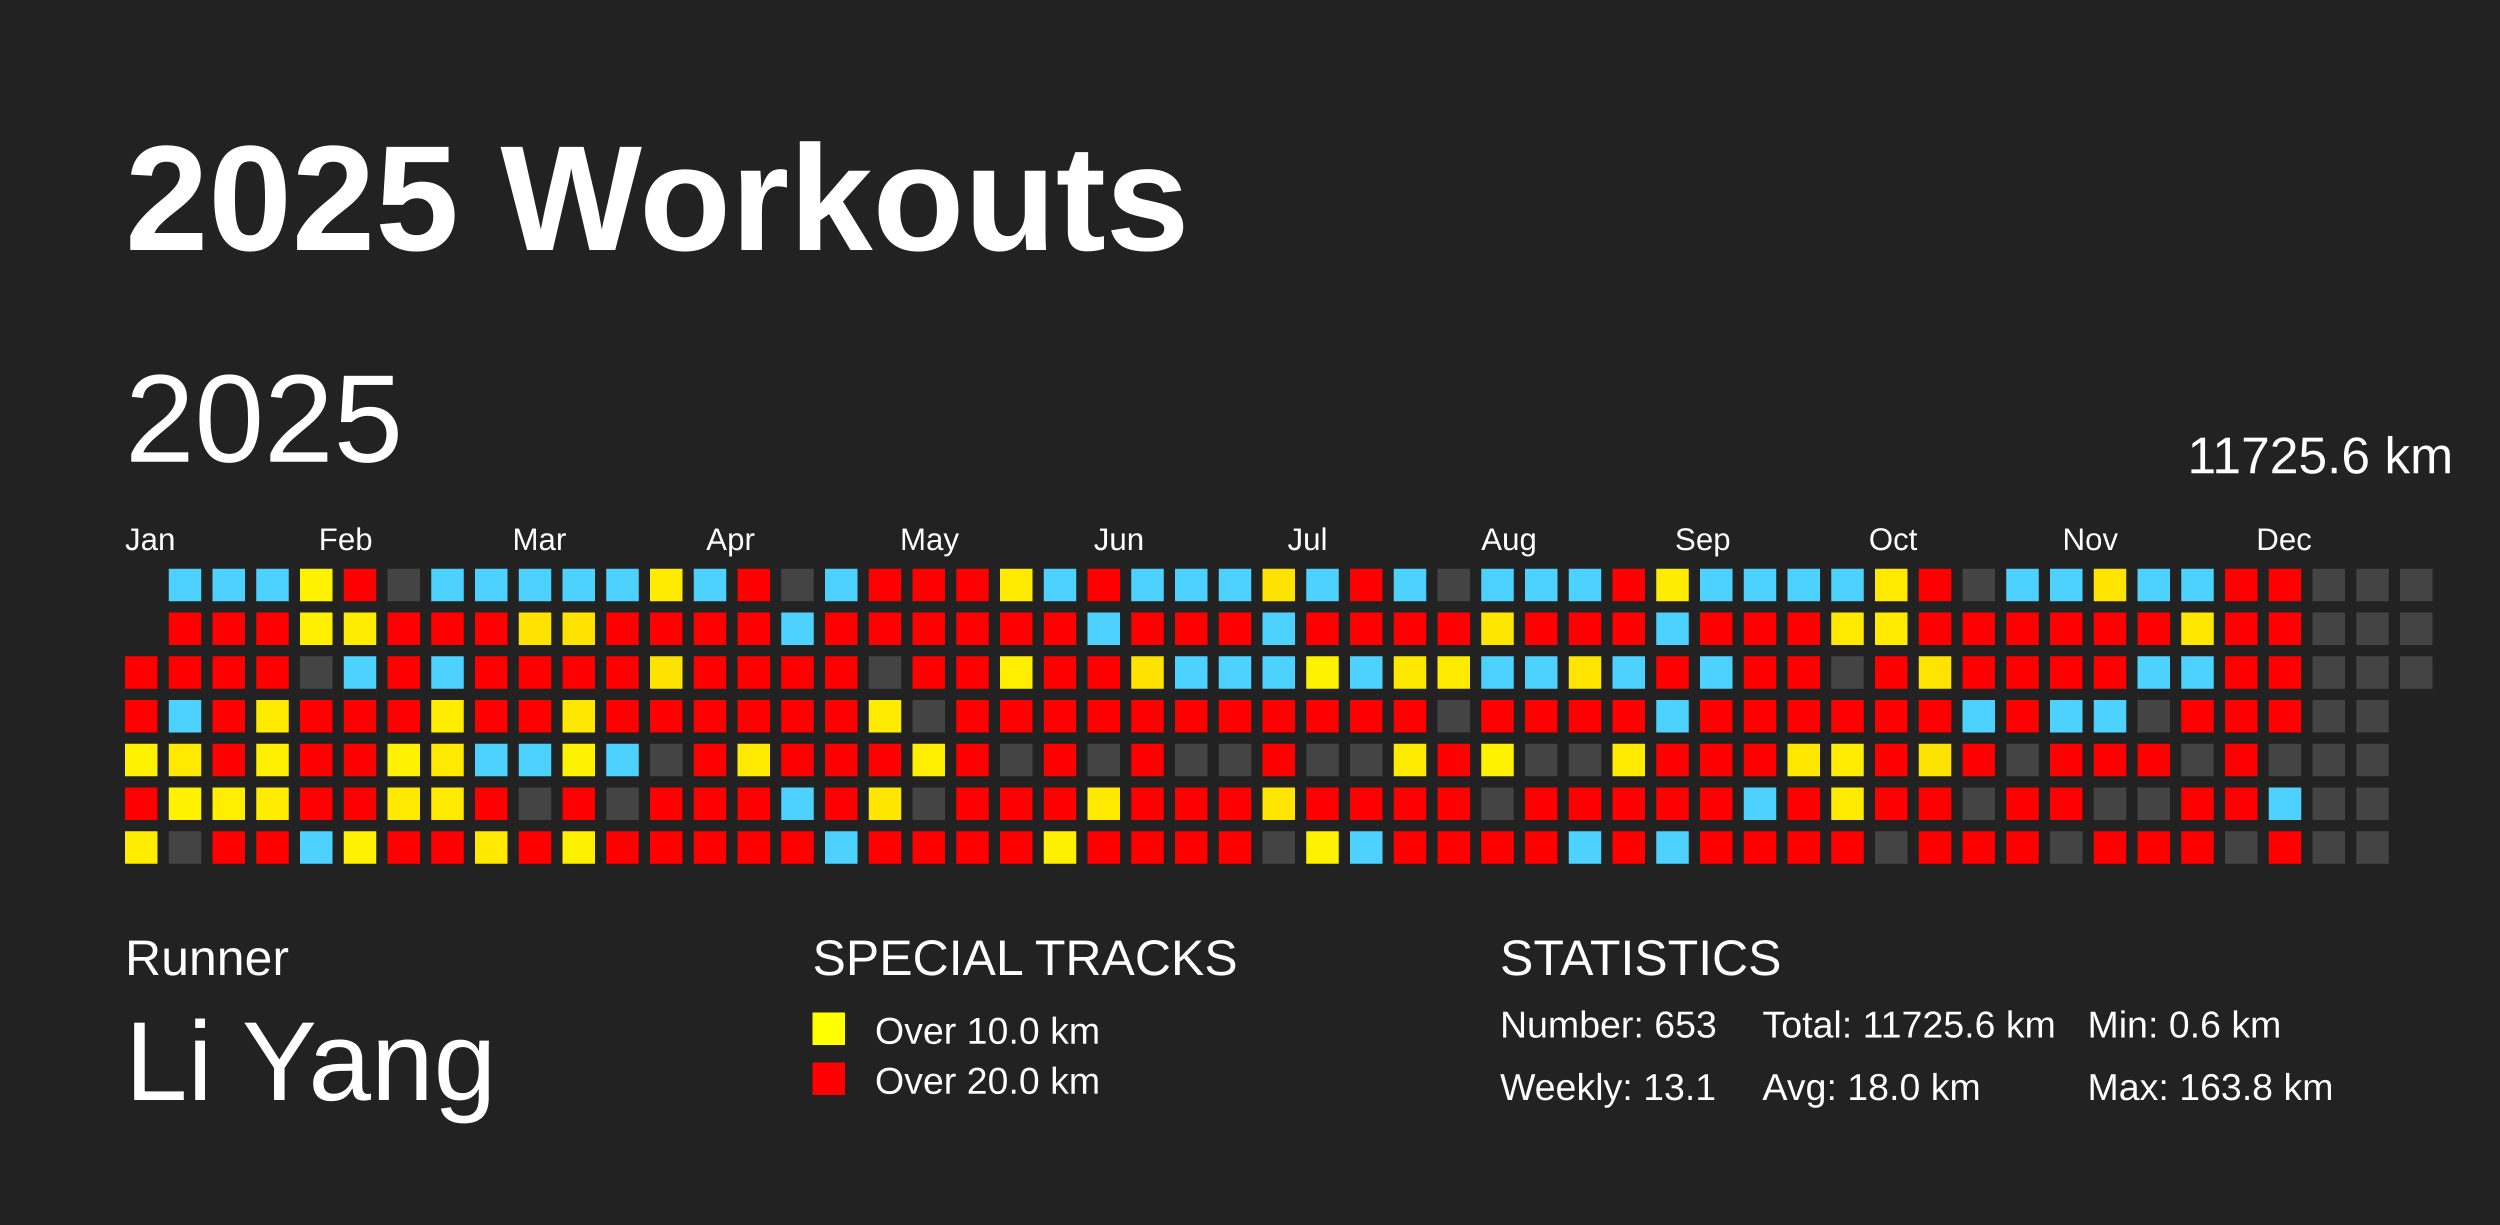
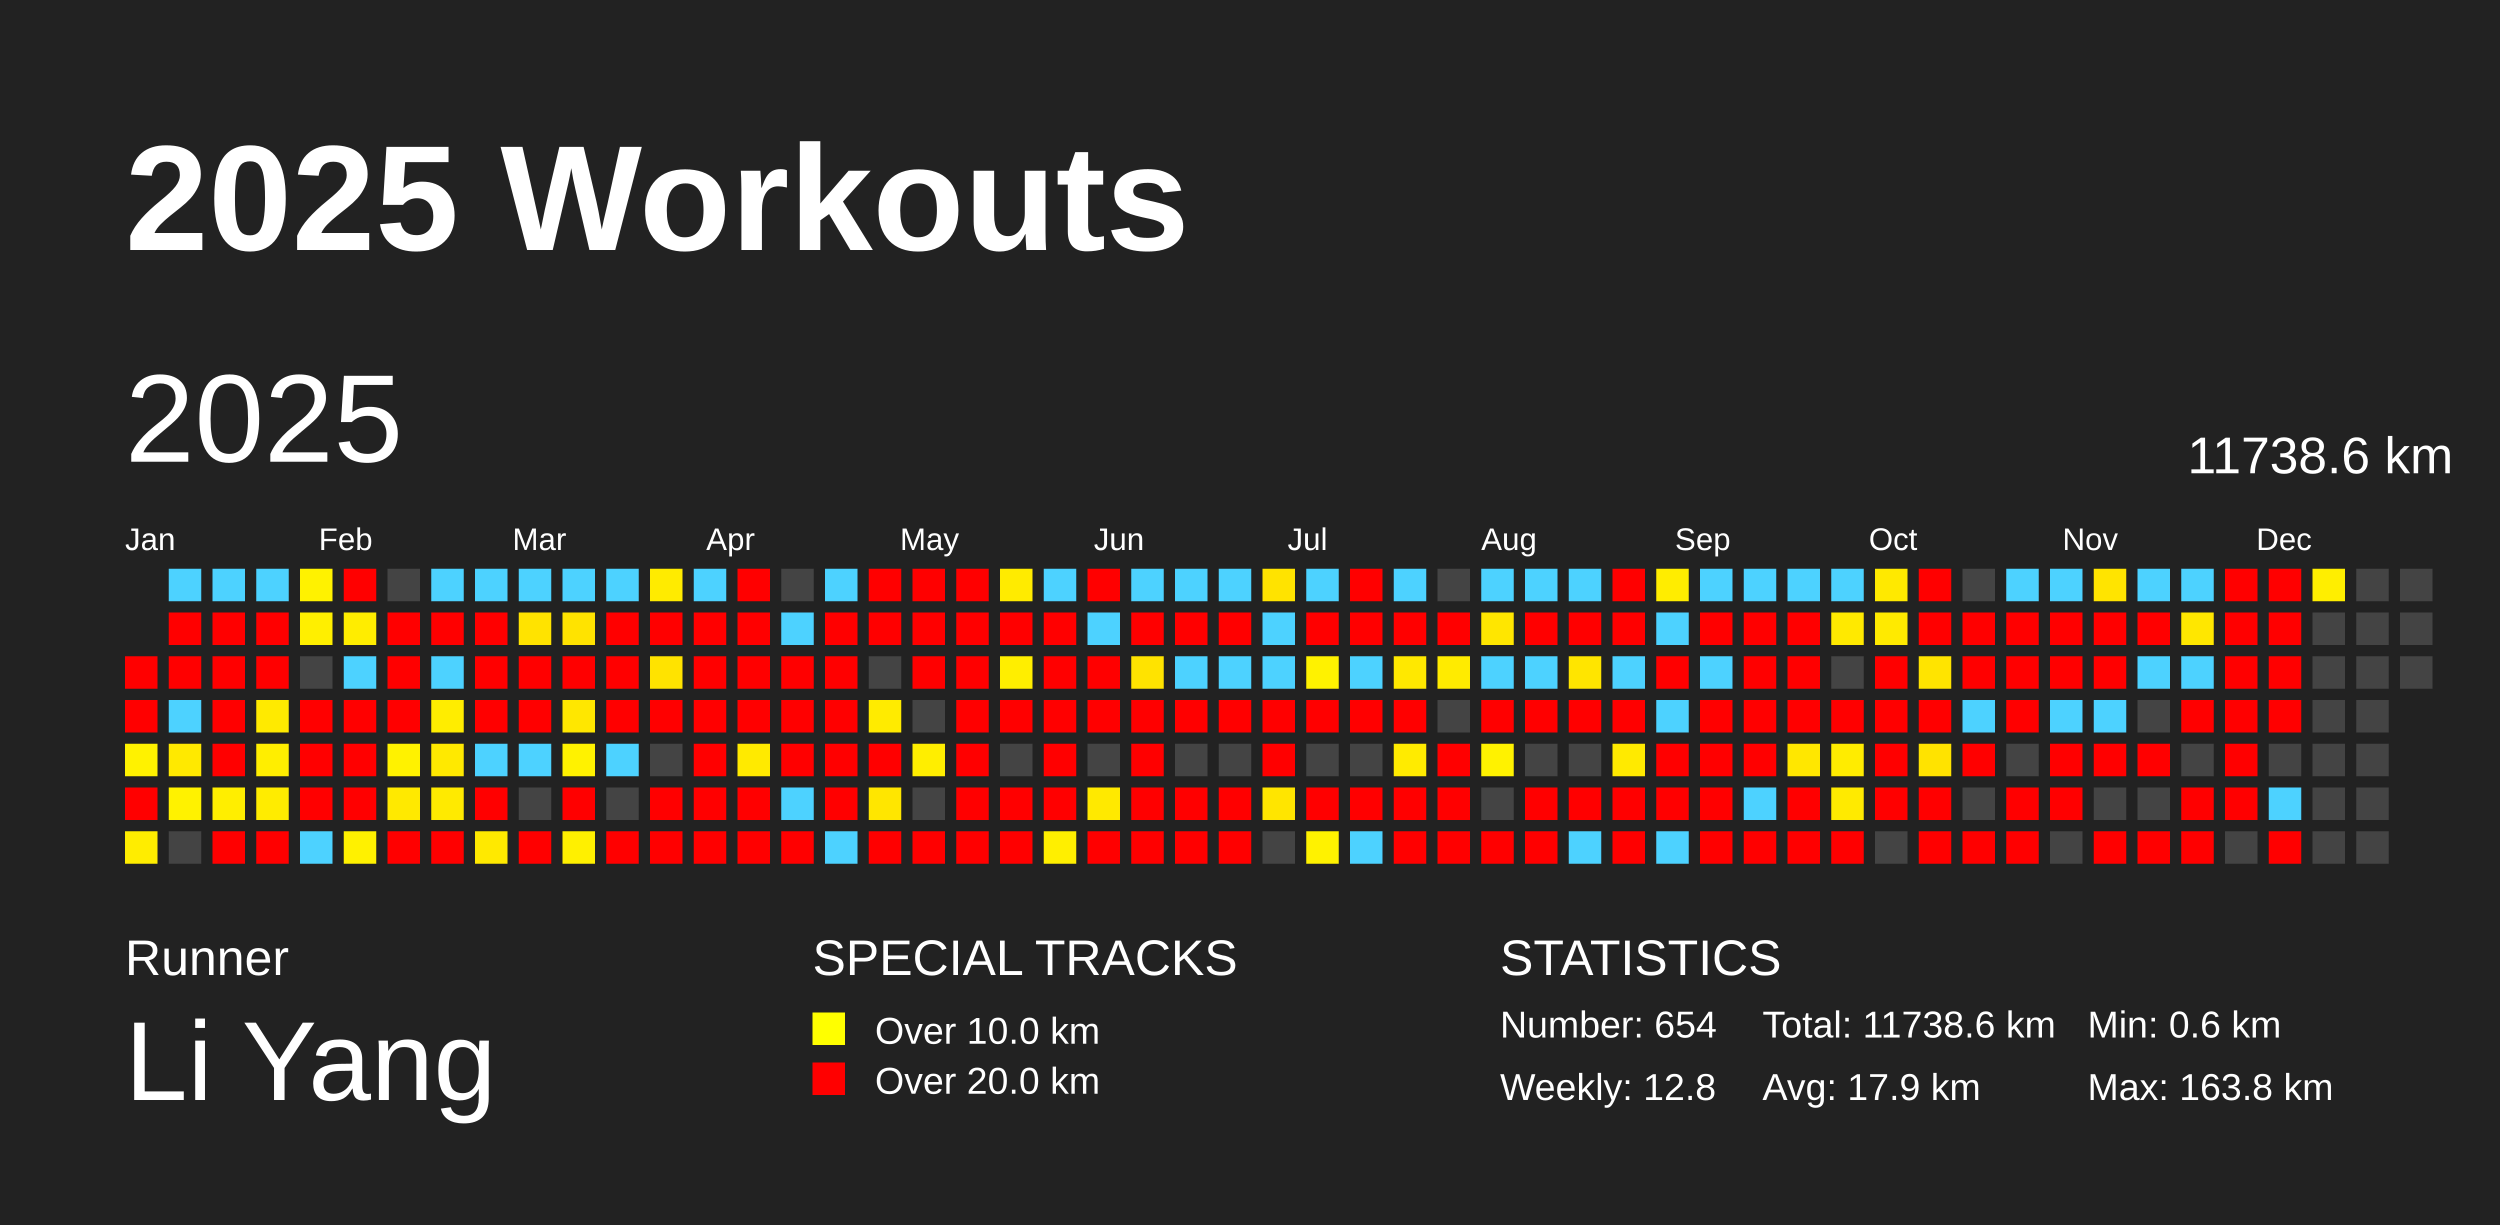
<svg xmlns="http://www.w3.org/2000/svg" baseProfile="full" height="98mm" version="1.1" viewBox="0,0,200,98" width="200mm">
  <defs />
  <rect fill="#222222" height="98" width="200" x="0" y="0" />
  <text fill="#FFFFFF" style="font-size:12px; font-family:Arial; font-weight:bold;" x="10" y="20">2025 Workouts</text>
  <text fill="#FFFFFF" style="font-size:4px; font-family:Arial" x="10" y="78">Runner</text>
  <text fill="#FFFFFF" style="font-size:9px; font-family:Arial" x="10" y="88">Li Yang</text>
  <text fill="#FFFFFF" style="font-size:4px; font-family:Arial" x="65" y="78">SPECIAL TRACKS</text>
  <rect fill="yellow" height="2.6" width="2.6" x="65" y="81" />
  <text fill="#FFFFFF" style="font-size:3px; font-family:Arial" x="70" y="83.5">Over 10.0 km</text>
  <rect fill="red" height="2.6" width="2.6" x="65" y="85" />
  <text fill="#FFFFFF" style="font-size:3px; font-family:Arial" x="70" y="87.5">Over 20.0 km</text>
  <text fill="#FFFFFF" style="font-size:4px; font-family:Arial" x="120" y="78">STATISTICS</text>
-   <text fill="#FFFFFF" style="font-size:3px; font-family:Arial" x="120" y="83">Number: 653</text>
-   <text fill="#FFFFFF" style="font-size:3px; font-family:Arial" x="120" y="88">Weekly: 13.1</text>
-   <text fill="#FFFFFF" style="font-size:3px; font-family:Arial" x="141" y="83">Total: 11725.6 km</text>
-   <text fill="#FFFFFF" style="font-size:3px; font-family:Arial" x="141" y="88">Avg: 18.0 km</text>
+   <text fill="#FFFFFF" style="font-size:3px; font-family:Arial" x="120" y="83">Number: 654</text>
+   <text fill="#FFFFFF" style="font-size:3px; font-family:Arial" x="120" y="88">Weekly: 12.8</text>
+   <text fill="#FFFFFF" style="font-size:3px; font-family:Arial" x="141" y="83">Total: 11738.6 km</text>
+   <text fill="#FFFFFF" style="font-size:3px; font-family:Arial" x="141" y="88">Avg: 17.9 km</text>
  <text fill="#FFFFFF" style="font-size:3px; font-family:Arial" x="167" y="83">Min: 0.6 km</text>
  <text fill="#FFFFFF" style="font-size:3px; font-family:Arial" x="167" y="88">Max: 163.8 km</text>
  <text dominant-baseline="hanging" fill="#FFFFFF" style="font-size:10.0px; font-family:Arial;" x="10" y="30">2025</text>
-   <text dominant-baseline="hanging" fill="#FFFFFF" style="font-size:4.125px; font-family:Arial;" x="175" y="35">11725.6 km</text>
+   <text dominant-baseline="hanging" fill="#FFFFFF" style="font-size:4.125px; font-family:Arial;" x="175" y="35">11738.6 km</text>
  <text fill="#FFFFFF" style="font-size:2.5px; font-family:Arial" x="10.0" y="44">Jan</text>
  <text fill="#FFFFFF" style="font-size:2.5px; font-family:Arial" x="25.5" y="44">Feb</text>
  <text fill="#FFFFFF" style="font-size:2.5px; font-family:Arial" x="41.0" y="44">Mar</text>
  <text fill="#FFFFFF" style="font-size:2.5px; font-family:Arial" x="56.5" y="44">Apr</text>
  <text fill="#FFFFFF" style="font-size:2.5px; font-family:Arial" x="72.0" y="44">May</text>
  <text fill="#FFFFFF" style="font-size:2.5px; font-family:Arial" x="87.5" y="44">Jun</text>
  <text fill="#FFFFFF" style="font-size:2.5px; font-family:Arial" x="103.0" y="44">Jul</text>
  <text fill="#FFFFFF" style="font-size:2.5px; font-family:Arial" x="118.5" y="44">Aug</text>
  <text fill="#FFFFFF" style="font-size:2.5px; font-family:Arial" x="134.0" y="44">Sep</text>
  <text fill="#FFFFFF" style="font-size:2.5px; font-family:Arial" x="149.5" y="44">Oct</text>
  <text fill="#FFFFFF" style="font-size:2.5px; font-family:Arial" x="165.0" y="44">Nov</text>
  <text fill="#FFFFFF" style="font-size:2.5px; font-family:Arial" x="180.5" y="44">Dec</text>
  <rect fill="red" height="2.6" width="2.6" x="10.0" y="52.5" />
  <rect fill="red" height="2.6" width="2.6" x="10.0" y="56.0" />
  <rect fill="#fff200" height="2.6" width="2.6" x="10.0" y="59.5" />
  <rect fill="red" height="2.6" width="2.6" x="10.0" y="63.0" />
  <rect fill="#ffed00" height="2.6" width="2.6" x="10.0" y="66.5" />
  <rect fill="#4dd2ff" height="2.6" width="2.6" x="13.5" y="45.5" />
  <rect fill="red" height="2.6" width="2.6" x="13.5" y="49.0" />
  <rect fill="red" height="2.6" width="2.6" x="13.5" y="52.5" />
  <rect fill="#4dd2ff" height="2.6" width="2.6" x="13.5" y="56.0" />
  <rect fill="#ffe900" height="2.6" width="2.6" x="13.5" y="59.5" />
  <rect fill="#fff200" height="2.6" width="2.6" x="13.5" y="63.0" />
  <rect fill="#444444" height="2.6" width="2.6" x="13.5" y="66.5" />
  <rect fill="#4dd2ff" height="2.6" width="2.6" x="17.0" y="45.5" />
  <rect fill="red" height="2.6" width="2.6" x="17.0" y="49.0" />
  <rect fill="red" height="2.6" width="2.6" x="17.0" y="52.5" />
  <rect fill="red" height="2.6" width="2.6" x="17.0" y="56.0" />
  <rect fill="red" height="2.6" width="2.6" x="17.0" y="59.5" />
  <rect fill="#ffee00" height="2.6" width="2.6" x="17.0" y="63.0" />
  <rect fill="red" height="2.6" width="2.6" x="17.0" y="66.5" />
  <rect fill="#4dd2ff" height="2.6" width="2.6" x="20.5" y="45.5" />
  <rect fill="red" height="2.6" width="2.6" x="20.5" y="49.0" />
  <rect fill="red" height="2.6" width="2.6" x="20.5" y="52.5" />
  <rect fill="#ffea00" height="2.6" width="2.6" x="20.5" y="56.0" />
  <rect fill="#ffee00" height="2.6" width="2.6" x="20.5" y="59.5" />
  <rect fill="#ffec00" height="2.6" width="2.6" x="20.5" y="63.0" />
  <rect fill="red" height="2.6" width="2.6" x="20.5" y="66.5" />
  <rect fill="#fff200" height="2.6" width="2.6" x="24.0" y="45.5" />
  <rect fill="#ffef00" height="2.6" width="2.6" x="24.0" y="49.0" />
  <rect fill="#444444" height="2.6" width="2.6" x="24.0" y="52.5" />
  <rect fill="red" height="2.6" width="2.6" x="24.0" y="56.0" />
  <rect fill="red" height="2.6" width="2.6" x="24.0" y="59.5" />
  <rect fill="red" height="2.6" width="2.6" x="24.0" y="63.0" />
  <rect fill="#4dd2ff" height="2.6" width="2.6" x="24.0" y="66.5" />
  <rect fill="red" height="2.6" width="2.6" x="27.5" y="45.5" />
  <rect fill="#ffed00" height="2.6" width="2.6" x="27.5" y="49.0" />
  <rect fill="#4dd2ff" height="2.6" width="2.6" x="27.5" y="52.5" />
  <rect fill="red" height="2.6" width="2.6" x="27.5" y="56.0" />
  <rect fill="red" height="2.6" width="2.6" x="27.5" y="59.5" />
  <rect fill="red" height="2.6" width="2.6" x="27.5" y="63.0" />
  <rect fill="#fff100" height="2.6" width="2.6" x="27.5" y="66.5" />
  <rect fill="#444444" height="2.6" width="2.6" x="31.0" y="45.5" />
  <rect fill="red" height="2.6" width="2.6" x="31.0" y="49.0" />
  <rect fill="red" height="2.6" width="2.6" x="31.0" y="52.5" />
  <rect fill="red" height="2.6" width="2.6" x="31.0" y="56.0" />
  <rect fill="#fff200" height="2.6" width="2.6" x="31.0" y="59.5" />
  <rect fill="#ffe900" height="2.6" width="2.6" x="31.0" y="63.0" />
  <rect fill="red" height="2.6" width="2.6" x="31.0" y="66.5" />
  <rect fill="#4dd2ff" height="2.6" width="2.6" x="34.5" y="45.5" />
  <rect fill="red" height="2.6" width="2.6" x="34.5" y="49.0" />
  <rect fill="#4dd2ff" height="2.6" width="2.6" x="34.5" y="52.5" />
  <rect fill="#ffed00" height="2.6" width="2.6" x="34.5" y="56.0" />
  <rect fill="#ffe900" height="2.6" width="2.6" x="34.5" y="59.5" />
  <rect fill="#ffea00" height="2.6" width="2.6" x="34.5" y="63.0" />
  <rect fill="red" height="2.6" width="2.6" x="34.5" y="66.5" />
  <rect fill="#4dd2ff" height="2.6" width="2.6" x="38.0" y="45.5" />
  <rect fill="red" height="2.6" width="2.6" x="38.0" y="49.0" />
  <rect fill="red" height="2.6" width="2.6" x="38.0" y="52.5" />
  <rect fill="red" height="2.6" width="2.6" x="38.0" y="56.0" />
  <rect fill="#4dd2ff" height="2.6" width="2.6" x="38.0" y="59.5" />
  <rect fill="red" height="2.6" width="2.6" x="38.0" y="63.0" />
  <rect fill="#ffe900" height="2.6" width="2.6" x="38.0" y="66.5" />
  <rect fill="#4dd2ff" height="2.6" width="2.6" x="41.5" y="45.5" />
  <rect fill="#ffe300" height="2.6" width="2.6" x="41.5" y="49.0" />
  <rect fill="red" height="2.6" width="2.6" x="41.5" y="52.5" />
  <rect fill="red" height="2.6" width="2.6" x="41.5" y="56.0" />
  <rect fill="#4dd2ff" height="2.6" width="2.6" x="41.5" y="59.5" />
  <rect fill="#444444" height="2.6" width="2.6" x="41.5" y="63.0" />
  <rect fill="red" height="2.6" width="2.6" x="41.5" y="66.5" />
  <rect fill="#4dd2ff" height="2.6" width="2.6" x="45.0" y="45.5" />
  <rect fill="#ffe300" height="2.6" width="2.6" x="45.0" y="49.0" />
  <rect fill="red" height="2.6" width="2.6" x="45.0" y="52.5" />
  <rect fill="#ffe700" height="2.6" width="2.6" x="45.0" y="56.0" />
  <rect fill="#fff200" height="2.6" width="2.6" x="45.0" y="59.5" />
  <rect fill="red" height="2.6" width="2.6" x="45.0" y="63.0" />
  <rect fill="#fff000" height="2.6" width="2.6" x="45.0" y="66.5" />
  <rect fill="#4dd2ff" height="2.6" width="2.6" x="48.5" y="45.5" />
  <rect fill="red" height="2.6" width="2.6" x="48.5" y="49.0" />
  <rect fill="red" height="2.6" width="2.6" x="48.5" y="52.5" />
  <rect fill="red" height="2.6" width="2.6" x="48.5" y="56.0" />
  <rect fill="#4dd2ff" height="2.6" width="2.6" x="48.5" y="59.5" />
  <rect fill="#444444" height="2.6" width="2.6" x="48.5" y="63.0" />
  <rect fill="red" height="2.6" width="2.6" x="48.5" y="66.5" />
  <rect fill="#ffeb00" height="2.6" width="2.6" x="52.0" y="45.5" />
  <rect fill="red" height="2.6" width="2.6" x="52.0" y="49.0" />
  <rect fill="#ffe300" height="2.6" width="2.6" x="52.0" y="52.5" />
  <rect fill="red" height="2.6" width="2.6" x="52.0" y="56.0" />
  <rect fill="#444444" height="2.6" width="2.6" x="52.0" y="59.5" />
  <rect fill="red" height="2.6" width="2.6" x="52.0" y="63.0" />
  <rect fill="red" height="2.6" width="2.6" x="52.0" y="66.5" />
  <rect fill="#4dd2ff" height="2.6" width="2.6" x="55.5" y="45.5" />
  <rect fill="red" height="2.6" width="2.6" x="55.5" y="49.0" />
  <rect fill="red" height="2.6" width="2.6" x="55.5" y="52.5" />
  <rect fill="red" height="2.6" width="2.6" x="55.5" y="56.0" />
  <rect fill="red" height="2.6" width="2.6" x="55.5" y="59.5" />
  <rect fill="red" height="2.6" width="2.6" x="55.5" y="63.0" />
  <rect fill="red" height="2.6" width="2.6" x="55.5" y="66.5" />
  <rect fill="red" height="2.6" width="2.6" x="59.0" y="45.5" />
  <rect fill="red" height="2.6" width="2.6" x="59.0" y="49.0" />
  <rect fill="red" height="2.6" width="2.6" x="59.0" y="52.5" />
  <rect fill="red" height="2.6" width="2.6" x="59.0" y="56.0" />
  <rect fill="#ffea00" height="2.6" width="2.6" x="59.0" y="59.5" />
  <rect fill="red" height="2.6" width="2.6" x="59.0" y="63.0" />
  <rect fill="red" height="2.6" width="2.6" x="59.0" y="66.5" />
  <rect fill="#444444" height="2.6" width="2.6" x="62.5" y="45.5" />
  <rect fill="#4dd2ff" height="2.6" width="2.6" x="62.5" y="49.0" />
  <rect fill="red" height="2.6" width="2.6" x="62.5" y="52.5" />
  <rect fill="red" height="2.6" width="2.6" x="62.5" y="56.0" />
  <rect fill="red" height="2.6" width="2.6" x="62.5" y="59.5" />
  <rect fill="#4dd2ff" height="2.6" width="2.6" x="62.5" y="63.0" />
  <rect fill="red" height="2.6" width="2.6" x="62.5" y="66.5" />
  <rect fill="#4dd2ff" height="2.6" width="2.6" x="66.0" y="45.5" />
  <rect fill="red" height="2.6" width="2.6" x="66.0" y="49.0" />
  <rect fill="red" height="2.6" width="2.6" x="66.0" y="52.5" />
  <rect fill="red" height="2.6" width="2.6" x="66.0" y="56.0" />
  <rect fill="red" height="2.6" width="2.6" x="66.0" y="59.5" />
  <rect fill="red" height="2.6" width="2.6" x="66.0" y="63.0" />
  <rect fill="#4dd2ff" height="2.6" width="2.6" x="66.0" y="66.5" />
  <rect fill="red" height="2.6" width="2.6" x="69.5" y="45.5" />
  <rect fill="red" height="2.6" width="2.6" x="69.5" y="49.0" />
  <rect fill="#444444" height="2.6" width="2.6" x="69.5" y="52.5" />
  <rect fill="#ffeb00" height="2.6" width="2.6" x="69.5" y="56.0" />
  <rect fill="red" height="2.6" width="2.6" x="69.5" y="59.5" />
  <rect fill="#ffe600" height="2.6" width="2.6" x="69.5" y="63.0" />
  <rect fill="red" height="2.6" width="2.6" x="69.5" y="66.5" />
  <rect fill="red" height="2.6" width="2.6" x="73.0" y="45.5" />
  <rect fill="red" height="2.6" width="2.6" x="73.0" y="49.0" />
  <rect fill="red" height="2.6" width="2.6" x="73.0" y="52.5" />
  <rect fill="#444444" height="2.6" width="2.6" x="73.0" y="56.0" />
  <rect fill="#ffee00" height="2.6" width="2.6" x="73.0" y="59.5" />
  <rect fill="#444444" height="2.6" width="2.6" x="73.0" y="63.0" />
  <rect fill="red" height="2.6" width="2.6" x="73.0" y="66.5" />
  <rect fill="red" height="2.6" width="2.6" x="76.5" y="45.5" />
  <rect fill="red" height="2.6" width="2.6" x="76.5" y="49.0" />
  <rect fill="red" height="2.6" width="2.6" x="76.5" y="52.5" />
  <rect fill="red" height="2.6" width="2.6" x="76.5" y="56.0" />
  <rect fill="red" height="2.6" width="2.6" x="76.5" y="59.5" />
  <rect fill="red" height="2.6" width="2.6" x="76.5" y="63.0" />
  <rect fill="red" height="2.6" width="2.6" x="76.5" y="66.5" />
  <rect fill="#ffeb00" height="2.6" width="2.6" x="80.0" y="45.5" />
  <rect fill="red" height="2.6" width="2.6" x="80.0" y="49.0" />
  <rect fill="#ffee00" height="2.6" width="2.6" x="80.0" y="52.5" />
  <rect fill="red" height="2.6" width="2.6" x="80.0" y="56.0" />
  <rect fill="#444444" height="2.6" width="2.6" x="80.0" y="59.5" />
  <rect fill="red" height="2.6" width="2.6" x="80.0" y="63.0" />
  <rect fill="red" height="2.6" width="2.6" x="80.0" y="66.5" />
  <rect fill="#4dd2ff" height="2.6" width="2.6" x="83.5" y="45.5" />
  <rect fill="red" height="2.6" width="2.6" x="83.5" y="49.0" />
  <rect fill="red" height="2.6" width="2.6" x="83.5" y="52.5" />
  <rect fill="red" height="2.6" width="2.6" x="83.5" y="56.0" />
  <rect fill="red" height="2.6" width="2.6" x="83.5" y="59.5" />
  <rect fill="red" height="2.6" width="2.6" x="83.5" y="63.0" />
  <rect fill="#ffef00" height="2.6" width="2.6" x="83.5" y="66.5" />
  <rect fill="red" height="2.6" width="2.6" x="87.0" y="45.5" />
  <rect fill="#4dd2ff" height="2.6" width="2.6" x="87.0" y="49.0" />
  <rect fill="red" height="2.6" width="2.6" x="87.0" y="52.5" />
  <rect fill="red" height="2.6" width="2.6" x="87.0" y="56.0" />
  <rect fill="#444444" height="2.6" width="2.6" x="87.0" y="59.5" />
  <rect fill="#ffe900" height="2.6" width="2.6" x="87.0" y="63.0" />
  <rect fill="red" height="2.6" width="2.6" x="87.0" y="66.5" />
  <rect fill="#4dd2ff" height="2.6" width="2.6" x="90.5" y="45.5" />
  <rect fill="red" height="2.6" width="2.6" x="90.5" y="49.0" />
  <rect fill="#ffe300" height="2.6" width="2.6" x="90.5" y="52.5" />
  <rect fill="red" height="2.6" width="2.6" x="90.5" y="56.0" />
  <rect fill="red" height="2.6" width="2.6" x="90.5" y="59.5" />
  <rect fill="red" height="2.6" width="2.6" x="90.5" y="63.0" />
  <rect fill="red" height="2.6" width="2.6" x="90.5" y="66.5" />
  <rect fill="#4dd2ff" height="2.6" width="2.6" x="94.0" y="45.5" />
  <rect fill="red" height="2.6" width="2.6" x="94.0" y="49.0" />
  <rect fill="#4dd2ff" height="2.6" width="2.6" x="94.0" y="52.5" />
  <rect fill="red" height="2.6" width="2.6" x="94.0" y="56.0" />
  <rect fill="#444444" height="2.6" width="2.6" x="94.0" y="59.5" />
  <rect fill="red" height="2.6" width="2.6" x="94.0" y="63.0" />
  <rect fill="red" height="2.6" width="2.6" x="94.0" y="66.5" />
  <rect fill="#4dd2ff" height="2.6" width="2.6" x="97.5" y="45.5" />
  <rect fill="red" height="2.6" width="2.6" x="97.5" y="49.0" />
  <rect fill="#4dd2ff" height="2.6" width="2.6" x="97.5" y="52.5" />
  <rect fill="red" height="2.6" width="2.6" x="97.5" y="56.0" />
  <rect fill="#444444" height="2.6" width="2.6" x="97.5" y="59.5" />
  <rect fill="red" height="2.6" width="2.6" x="97.5" y="63.0" />
  <rect fill="red" height="2.6" width="2.6" x="97.5" y="66.5" />
  <rect fill="#ffe300" height="2.6" width="2.6" x="101.0" y="45.5" />
  <rect fill="#4dd2ff" height="2.6" width="2.6" x="101.0" y="49.0" />
  <rect fill="#4dd2ff" height="2.6" width="2.6" x="101.0" y="52.5" />
  <rect fill="red" height="2.6" width="2.6" x="101.0" y="56.0" />
  <rect fill="red" height="2.6" width="2.6" x="101.0" y="59.5" />
  <rect fill="#ffe500" height="2.6" width="2.6" x="101.0" y="63.0" />
  <rect fill="#444444" height="2.6" width="2.6" x="101.0" y="66.5" />
  <rect fill="#4dd2ff" height="2.6" width="2.6" x="104.5" y="45.5" />
  <rect fill="red" height="2.6" width="2.6" x="104.5" y="49.0" />
  <rect fill="#fff200" height="2.6" width="2.6" x="104.5" y="52.5" />
  <rect fill="red" height="2.6" width="2.6" x="104.5" y="56.0" />
  <rect fill="#444444" height="2.6" width="2.6" x="104.5" y="59.5" />
  <rect fill="red" height="2.6" width="2.6" x="104.5" y="63.0" />
  <rect fill="#fff200" height="2.6" width="2.6" x="104.5" y="66.5" />
  <rect fill="red" height="2.6" width="2.6" x="108.0" y="45.5" />
  <rect fill="red" height="2.6" width="2.6" x="108.0" y="49.0" />
  <rect fill="#4dd2ff" height="2.6" width="2.6" x="108.0" y="52.5" />
  <rect fill="red" height="2.6" width="2.6" x="108.0" y="56.0" />
  <rect fill="#444444" height="2.6" width="2.6" x="108.0" y="59.5" />
  <rect fill="red" height="2.6" width="2.6" x="108.0" y="63.0" />
  <rect fill="#4dd2ff" height="2.6" width="2.6" x="108.0" y="66.5" />
  <rect fill="#4dd2ff" height="2.6" width="2.6" x="111.5" y="45.5" />
  <rect fill="red" height="2.6" width="2.6" x="111.5" y="49.0" />
  <rect fill="#ffe800" height="2.6" width="2.6" x="111.5" y="52.5" />
  <rect fill="red" height="2.6" width="2.6" x="111.5" y="56.0" />
  <rect fill="#ffeb00" height="2.6" width="2.6" x="111.5" y="59.5" />
  <rect fill="red" height="2.6" width="2.6" x="111.5" y="63.0" />
  <rect fill="red" height="2.6" width="2.6" x="111.5" y="66.5" />
  <rect fill="#444444" height="2.6" width="2.6" x="115.0" y="45.5" />
  <rect fill="red" height="2.6" width="2.6" x="115.0" y="49.0" />
  <rect fill="#ffeb00" height="2.6" width="2.6" x="115.0" y="52.5" />
  <rect fill="#444444" height="2.6" width="2.6" x="115.0" y="56.0" />
  <rect fill="red" height="2.6" width="2.6" x="115.0" y="59.5" />
  <rect fill="red" height="2.6" width="2.6" x="115.0" y="63.0" />
  <rect fill="red" height="2.6" width="2.6" x="115.0" y="66.5" />
  <rect fill="#4dd2ff" height="2.6" width="2.6" x="118.5" y="45.5" />
  <rect fill="#ffe600" height="2.6" width="2.6" x="118.5" y="49.0" />
  <rect fill="#4dd2ff" height="2.6" width="2.6" x="118.5" y="52.5" />
  <rect fill="red" height="2.6" width="2.6" x="118.5" y="56.0" />
  <rect fill="#fff200" height="2.6" width="2.6" x="118.5" y="59.5" />
  <rect fill="#444444" height="2.6" width="2.6" x="118.5" y="63.0" />
  <rect fill="red" height="2.6" width="2.6" x="118.5" y="66.5" />
  <rect fill="#4dd2ff" height="2.6" width="2.6" x="122.0" y="45.5" />
  <rect fill="red" height="2.6" width="2.6" x="122.0" y="49.0" />
  <rect fill="#4dd2ff" height="2.6" width="2.6" x="122.0" y="52.5" />
  <rect fill="red" height="2.6" width="2.6" x="122.0" y="56.0" />
  <rect fill="#444444" height="2.6" width="2.6" x="122.0" y="59.5" />
  <rect fill="red" height="2.6" width="2.6" x="122.0" y="63.0" />
  <rect fill="red" height="2.6" width="2.6" x="122.0" y="66.5" />
  <rect fill="#4dd2ff" height="2.6" width="2.6" x="125.5" y="45.5" />
  <rect fill="red" height="2.6" width="2.6" x="125.5" y="49.0" />
  <rect fill="#ffe500" height="2.6" width="2.6" x="125.5" y="52.5" />
  <rect fill="red" height="2.6" width="2.6" x="125.5" y="56.0" />
  <rect fill="#444444" height="2.6" width="2.6" x="125.5" y="59.5" />
  <rect fill="red" height="2.6" width="2.6" x="125.5" y="63.0" />
  <rect fill="#4dd2ff" height="2.6" width="2.6" x="125.5" y="66.5" />
  <rect fill="red" height="2.6" width="2.6" x="129.0" y="45.5" />
  <rect fill="red" height="2.6" width="2.6" x="129.0" y="49.0" />
  <rect fill="#4dd2ff" height="2.6" width="2.6" x="129.0" y="52.5" />
  <rect fill="red" height="2.6" width="2.6" x="129.0" y="56.0" />
  <rect fill="#ffea00" height="2.6" width="2.6" x="129.0" y="59.5" />
  <rect fill="red" height="2.6" width="2.6" x="129.0" y="63.0" />
  <rect fill="red" height="2.6" width="2.6" x="129.0" y="66.5" />
  <rect fill="#ffed00" height="2.6" width="2.6" x="132.5" y="45.5" />
  <rect fill="#4dd2ff" height="2.6" width="2.6" x="132.5" y="49.0" />
  <rect fill="red" height="2.6" width="2.6" x="132.5" y="52.5" />
  <rect fill="#4dd2ff" height="2.6" width="2.6" x="132.5" y="56.0" />
  <rect fill="red" height="2.6" width="2.6" x="132.5" y="59.5" />
  <rect fill="red" height="2.6" width="2.6" x="132.5" y="63.0" />
  <rect fill="#4dd2ff" height="2.6" width="2.6" x="132.5" y="66.5" />
  <rect fill="#4dd2ff" height="2.6" width="2.6" x="136.0" y="45.5" />
  <rect fill="red" height="2.6" width="2.6" x="136.0" y="49.0" />
  <rect fill="#4dd2ff" height="2.6" width="2.6" x="136.0" y="52.5" />
  <rect fill="red" height="2.6" width="2.6" x="136.0" y="56.0" />
  <rect fill="red" height="2.6" width="2.6" x="136.0" y="59.5" />
  <rect fill="red" height="2.6" width="2.6" x="136.0" y="63.0" />
  <rect fill="red" height="2.6" width="2.6" x="136.0" y="66.5" />
  <rect fill="#4dd2ff" height="2.6" width="2.6" x="139.5" y="45.5" />
  <rect fill="red" height="2.6" width="2.6" x="139.5" y="49.0" />
  <rect fill="red" height="2.6" width="2.6" x="139.5" y="52.5" />
  <rect fill="red" height="2.6" width="2.6" x="139.5" y="56.0" />
  <rect fill="red" height="2.6" width="2.6" x="139.5" y="59.5" />
  <rect fill="#4dd2ff" height="2.6" width="2.6" x="139.5" y="63.0" />
  <rect fill="red" height="2.6" width="2.6" x="139.5" y="66.5" />
  <rect fill="#4dd2ff" height="2.6" width="2.6" x="143.0" y="45.5" />
  <rect fill="red" height="2.6" width="2.6" x="143.0" y="49.0" />
  <rect fill="red" height="2.6" width="2.6" x="143.0" y="52.5" />
  <rect fill="red" height="2.6" width="2.6" x="143.0" y="56.0" />
  <rect fill="#ffe700" height="2.6" width="2.6" x="143.0" y="59.5" />
  <rect fill="red" height="2.6" width="2.6" x="143.0" y="63.0" />
  <rect fill="red" height="2.6" width="2.6" x="143.0" y="66.5" />
  <rect fill="#4dd2ff" height="2.6" width="2.6" x="146.5" y="45.5" />
  <rect fill="#ffe900" height="2.6" width="2.6" x="146.5" y="49.0" />
  <rect fill="#444444" height="2.6" width="2.6" x="146.5" y="52.5" />
  <rect fill="red" height="2.6" width="2.6" x="146.5" y="56.0" />
  <rect fill="#ffec00" height="2.6" width="2.6" x="146.5" y="59.5" />
  <rect fill="#ffea00" height="2.6" width="2.6" x="146.5" y="63.0" />
  <rect fill="red" height="2.6" width="2.6" x="146.5" y="66.5" />
  <rect fill="#ffe900" height="2.6" width="2.6" x="150.0" y="45.5" />
  <rect fill="#ffea00" height="2.6" width="2.6" x="150.0" y="49.0" />
  <rect fill="red" height="2.6" width="2.6" x="150.0" y="52.5" />
  <rect fill="red" height="2.6" width="2.6" x="150.0" y="56.0" />
  <rect fill="red" height="2.6" width="2.6" x="150.0" y="59.5" />
  <rect fill="red" height="2.6" width="2.6" x="150.0" y="63.0" />
  <rect fill="#444444" height="2.6" width="2.6" x="150.0" y="66.5" />
  <rect fill="red" height="2.6" width="2.6" x="153.5" y="45.5" />
  <rect fill="red" height="2.6" width="2.6" x="153.5" y="49.0" />
  <rect fill="#ffe400" height="2.6" width="2.6" x="153.5" y="52.5" />
  <rect fill="red" height="2.6" width="2.6" x="153.5" y="56.0" />
  <rect fill="#ffe300" height="2.6" width="2.6" x="153.5" y="59.5" />
  <rect fill="red" height="2.6" width="2.6" x="153.5" y="63.0" />
  <rect fill="red" height="2.6" width="2.6" x="153.5" y="66.5" />
  <rect fill="#444444" height="2.6" width="2.6" x="157.0" y="45.5" />
  <rect fill="red" height="2.6" width="2.6" x="157.0" y="49.0" />
  <rect fill="red" height="2.6" width="2.6" x="157.0" y="52.5" />
  <rect fill="#4dd2ff" height="2.6" width="2.6" x="157.0" y="56.0" />
  <rect fill="red" height="2.6" width="2.6" x="157.0" y="59.5" />
  <rect fill="#444444" height="2.6" width="2.6" x="157.0" y="63.0" />
  <rect fill="red" height="2.6" width="2.6" x="157.0" y="66.5" />
  <rect fill="#4dd2ff" height="2.6" width="2.6" x="160.5" y="45.5" />
  <rect fill="red" height="2.6" width="2.6" x="160.5" y="49.0" />
  <rect fill="red" height="2.6" width="2.6" x="160.5" y="52.5" />
  <rect fill="red" height="2.6" width="2.6" x="160.5" y="56.0" />
  <rect fill="#444444" height="2.6" width="2.6" x="160.5" y="59.5" />
  <rect fill="red" height="2.6" width="2.6" x="160.5" y="63.0" />
  <rect fill="red" height="2.6" width="2.6" x="160.5" y="66.5" />
  <rect fill="#4dd2ff" height="2.6" width="2.6" x="164.0" y="45.5" />
  <rect fill="red" height="2.6" width="2.6" x="164.0" y="49.0" />
  <rect fill="red" height="2.6" width="2.6" x="164.0" y="52.5" />
  <rect fill="#4dd2ff" height="2.6" width="2.6" x="164.0" y="56.0" />
  <rect fill="red" height="2.6" width="2.6" x="164.0" y="59.5" />
  <rect fill="red" height="2.6" width="2.6" x="164.0" y="63.0" />
  <rect fill="#444444" height="2.6" width="2.6" x="164.0" y="66.5" />
  <rect fill="#ffe400" height="2.6" width="2.6" x="167.5" y="45.5" />
  <rect fill="red" height="2.6" width="2.6" x="167.5" y="49.0" />
  <rect fill="red" height="2.6" width="2.6" x="167.5" y="52.5" />
  <rect fill="#4dd2ff" height="2.6" width="2.6" x="167.5" y="56.0" />
  <rect fill="red" height="2.6" width="2.6" x="167.5" y="59.5" />
  <rect fill="#444444" height="2.6" width="2.6" x="167.5" y="63.0" />
  <rect fill="red" height="2.6" width="2.6" x="167.5" y="66.5" />
  <rect fill="#4dd2ff" height="2.6" width="2.6" x="171.0" y="45.5" />
  <rect fill="red" height="2.6" width="2.6" x="171.0" y="49.0" />
  <rect fill="#4dd2ff" height="2.6" width="2.6" x="171.0" y="52.5" />
  <rect fill="#444444" height="2.6" width="2.6" x="171.0" y="56.0" />
  <rect fill="red" height="2.6" width="2.6" x="171.0" y="59.5" />
  <rect fill="#444444" height="2.6" width="2.6" x="171.0" y="63.0" />
  <rect fill="red" height="2.6" width="2.6" x="171.0" y="66.5" />
  <rect fill="#4dd2ff" height="2.6" width="2.6" x="174.5" y="45.5" />
  <rect fill="#ffe700" height="2.6" width="2.6" x="174.5" y="49.0" />
  <rect fill="#4dd2ff" height="2.6" width="2.6" x="174.5" y="52.5" />
  <rect fill="red" height="2.6" width="2.6" x="174.5" y="56.0" />
  <rect fill="#444444" height="2.6" width="2.6" x="174.5" y="59.5" />
  <rect fill="red" height="2.6" width="2.6" x="174.5" y="63.0" />
  <rect fill="red" height="2.6" width="2.6" x="174.5" y="66.5" />
  <rect fill="red" height="2.6" width="2.6" x="178.0" y="45.5" />
  <rect fill="red" height="2.6" width="2.6" x="178.0" y="49.0" />
  <rect fill="red" height="2.6" width="2.6" x="178.0" y="52.5" />
  <rect fill="red" height="2.6" width="2.6" x="178.0" y="56.0" />
  <rect fill="red" height="2.6" width="2.6" x="178.0" y="59.5" />
  <rect fill="red" height="2.6" width="2.6" x="178.0" y="63.0" />
  <rect fill="#444444" height="2.6" width="2.6" x="178.0" y="66.5" />
  <rect fill="red" height="2.6" width="2.6" x="181.5" y="45.5" />
  <rect fill="red" height="2.6" width="2.6" x="181.5" y="49.0" />
  <rect fill="red" height="2.6" width="2.6" x="181.5" y="52.5" />
  <rect fill="red" height="2.6" width="2.6" x="181.5" y="56.0" />
  <rect fill="#444444" height="2.6" width="2.6" x="181.5" y="59.5" />
  <rect fill="#4dd2ff" height="2.6" width="2.6" x="181.5" y="63.0" />
  <rect fill="red" height="2.6" width="2.6" x="181.5" y="66.5" />
-   <rect fill="#444444" height="2.6" width="2.6" x="185.0" y="45.5" />
+   <rect fill="#ffee00" height="2.6" width="2.6" x="185.0" y="45.5" />
  <rect fill="#444444" height="2.6" width="2.6" x="185.0" y="49.0" />
  <rect fill="#444444" height="2.6" width="2.6" x="185.0" y="52.5" />
  <rect fill="#444444" height="2.6" width="2.6" x="185.0" y="56.0" />
  <rect fill="#444444" height="2.6" width="2.6" x="185.0" y="59.5" />
  <rect fill="#444444" height="2.6" width="2.6" x="185.0" y="63.0" />
  <rect fill="#444444" height="2.6" width="2.6" x="185.0" y="66.5" />
  <rect fill="#444444" height="2.6" width="2.6" x="188.5" y="45.5" />
  <rect fill="#444444" height="2.6" width="2.6" x="188.5" y="49.0" />
  <rect fill="#444444" height="2.6" width="2.6" x="188.5" y="52.5" />
  <rect fill="#444444" height="2.6" width="2.6" x="188.5" y="56.0" />
  <rect fill="#444444" height="2.6" width="2.6" x="188.5" y="59.5" />
  <rect fill="#444444" height="2.6" width="2.6" x="188.5" y="63.0" />
  <rect fill="#444444" height="2.6" width="2.6" x="188.5" y="66.5" />
  <rect fill="#444444" height="2.6" width="2.6" x="192.0" y="45.5" />
  <rect fill="#444444" height="2.6" width="2.6" x="192.0" y="49.0" />
  <rect fill="#444444" height="2.6" width="2.6" x="192.0" y="52.5" />
</svg>
